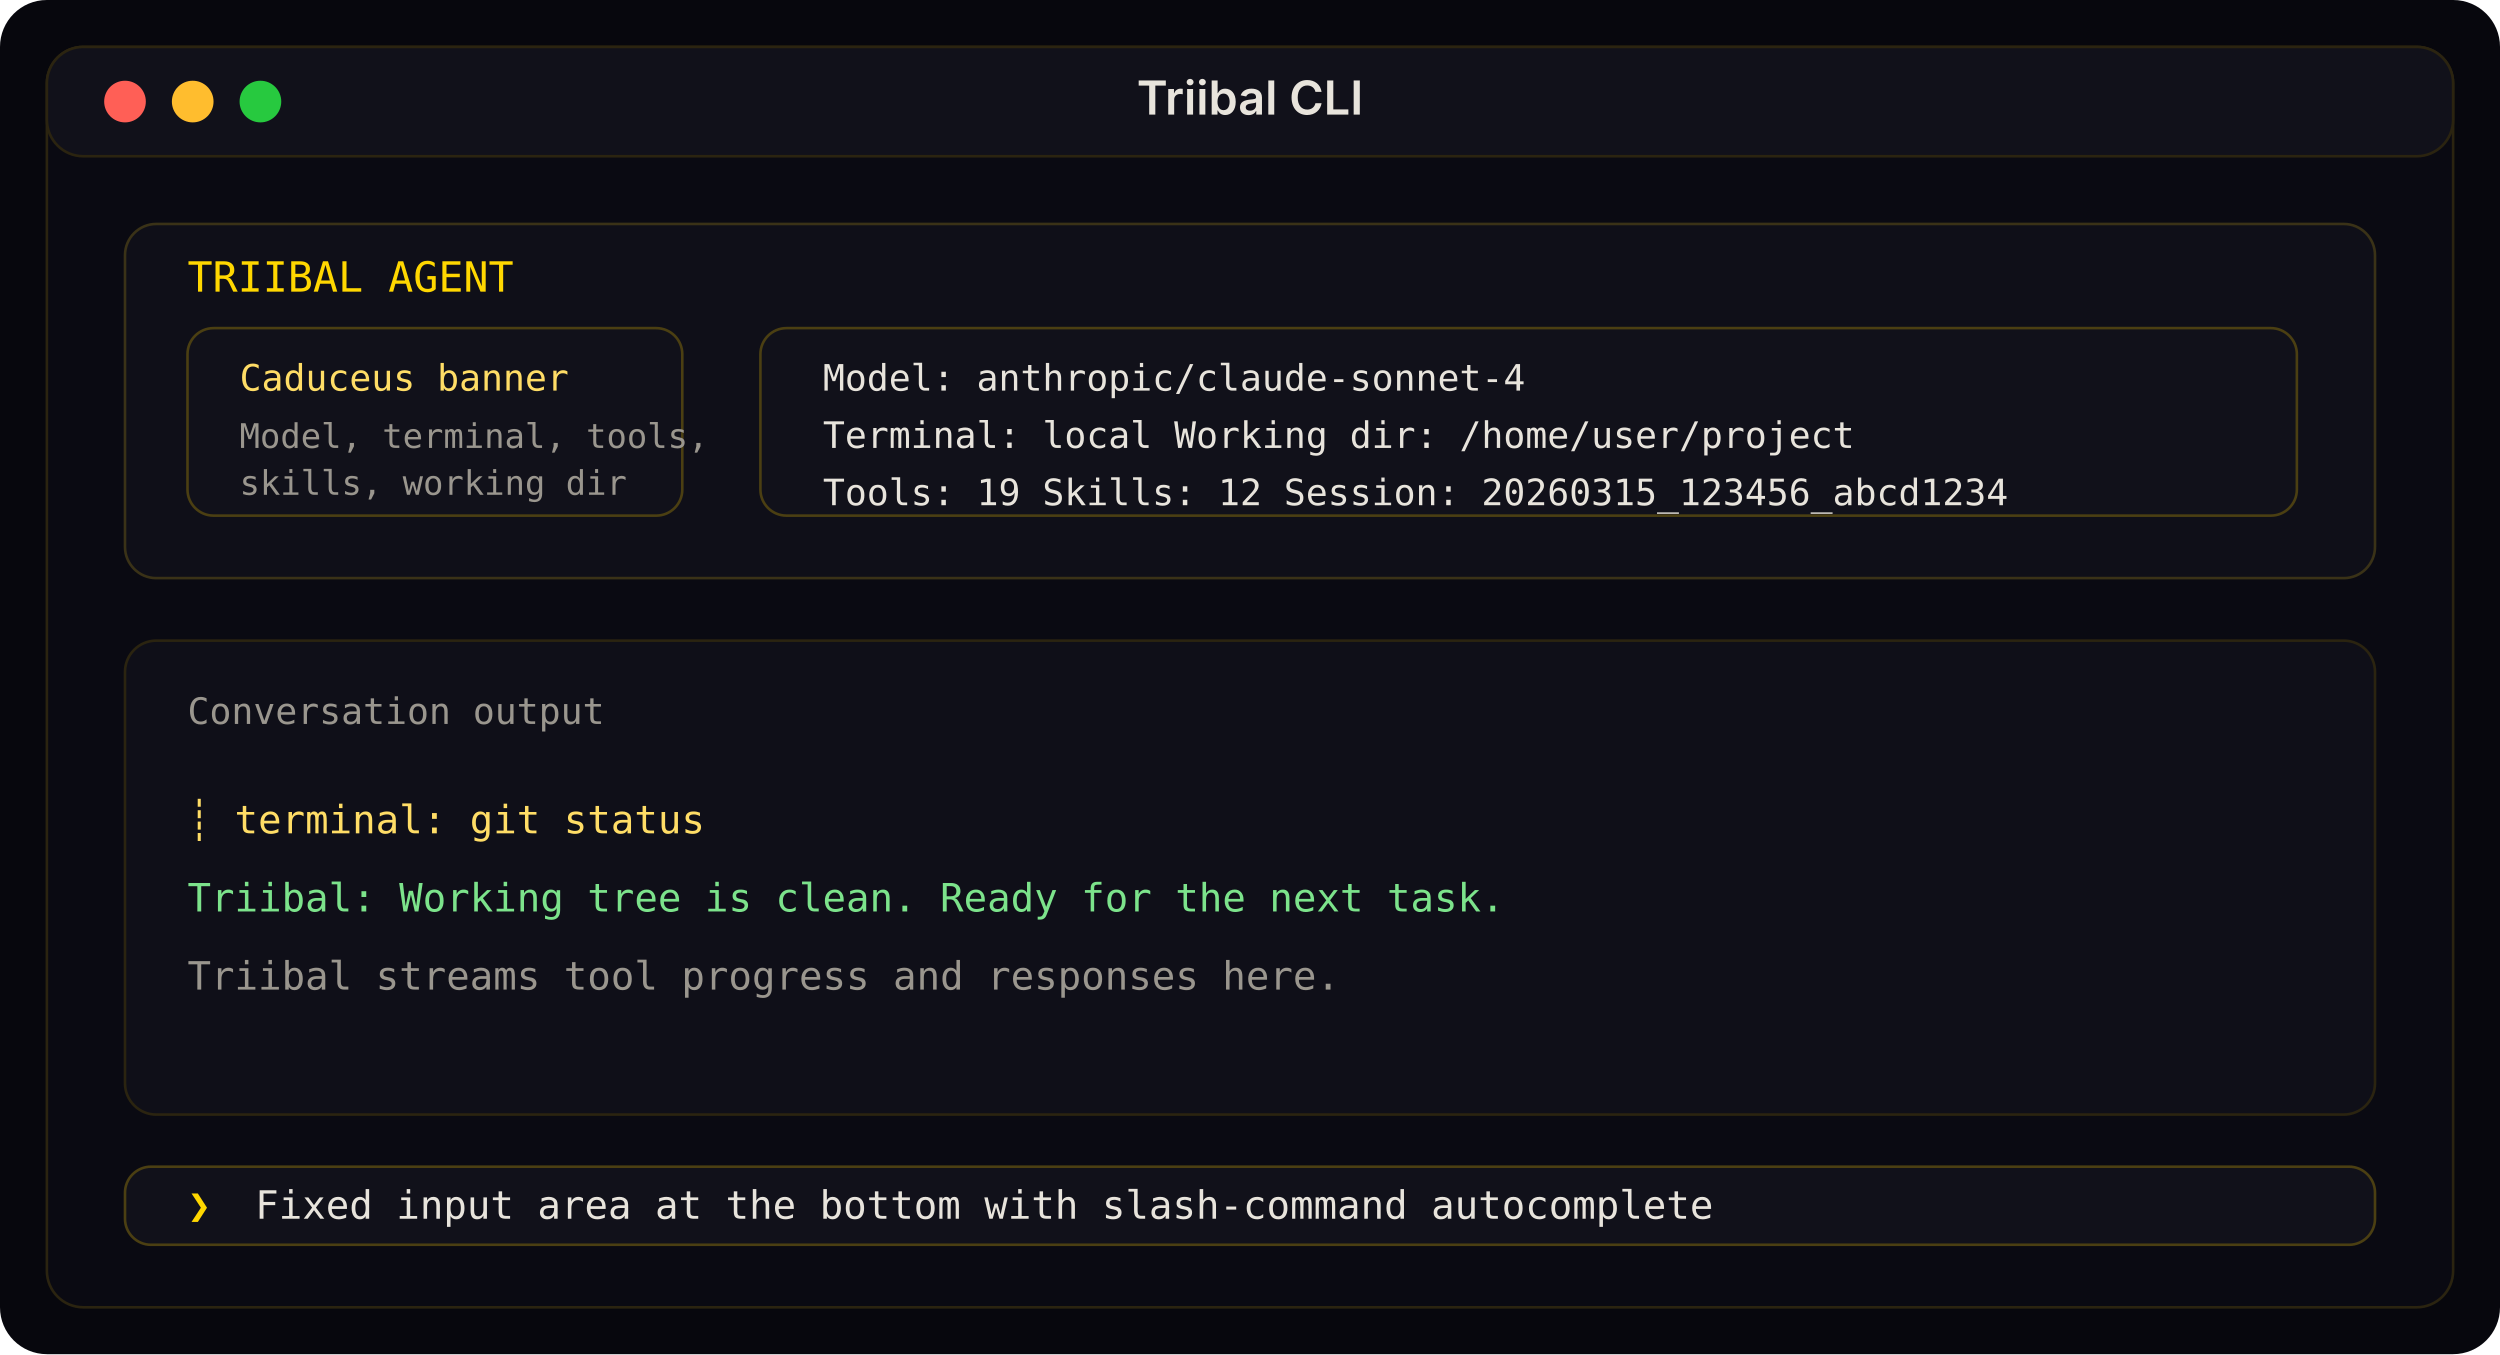
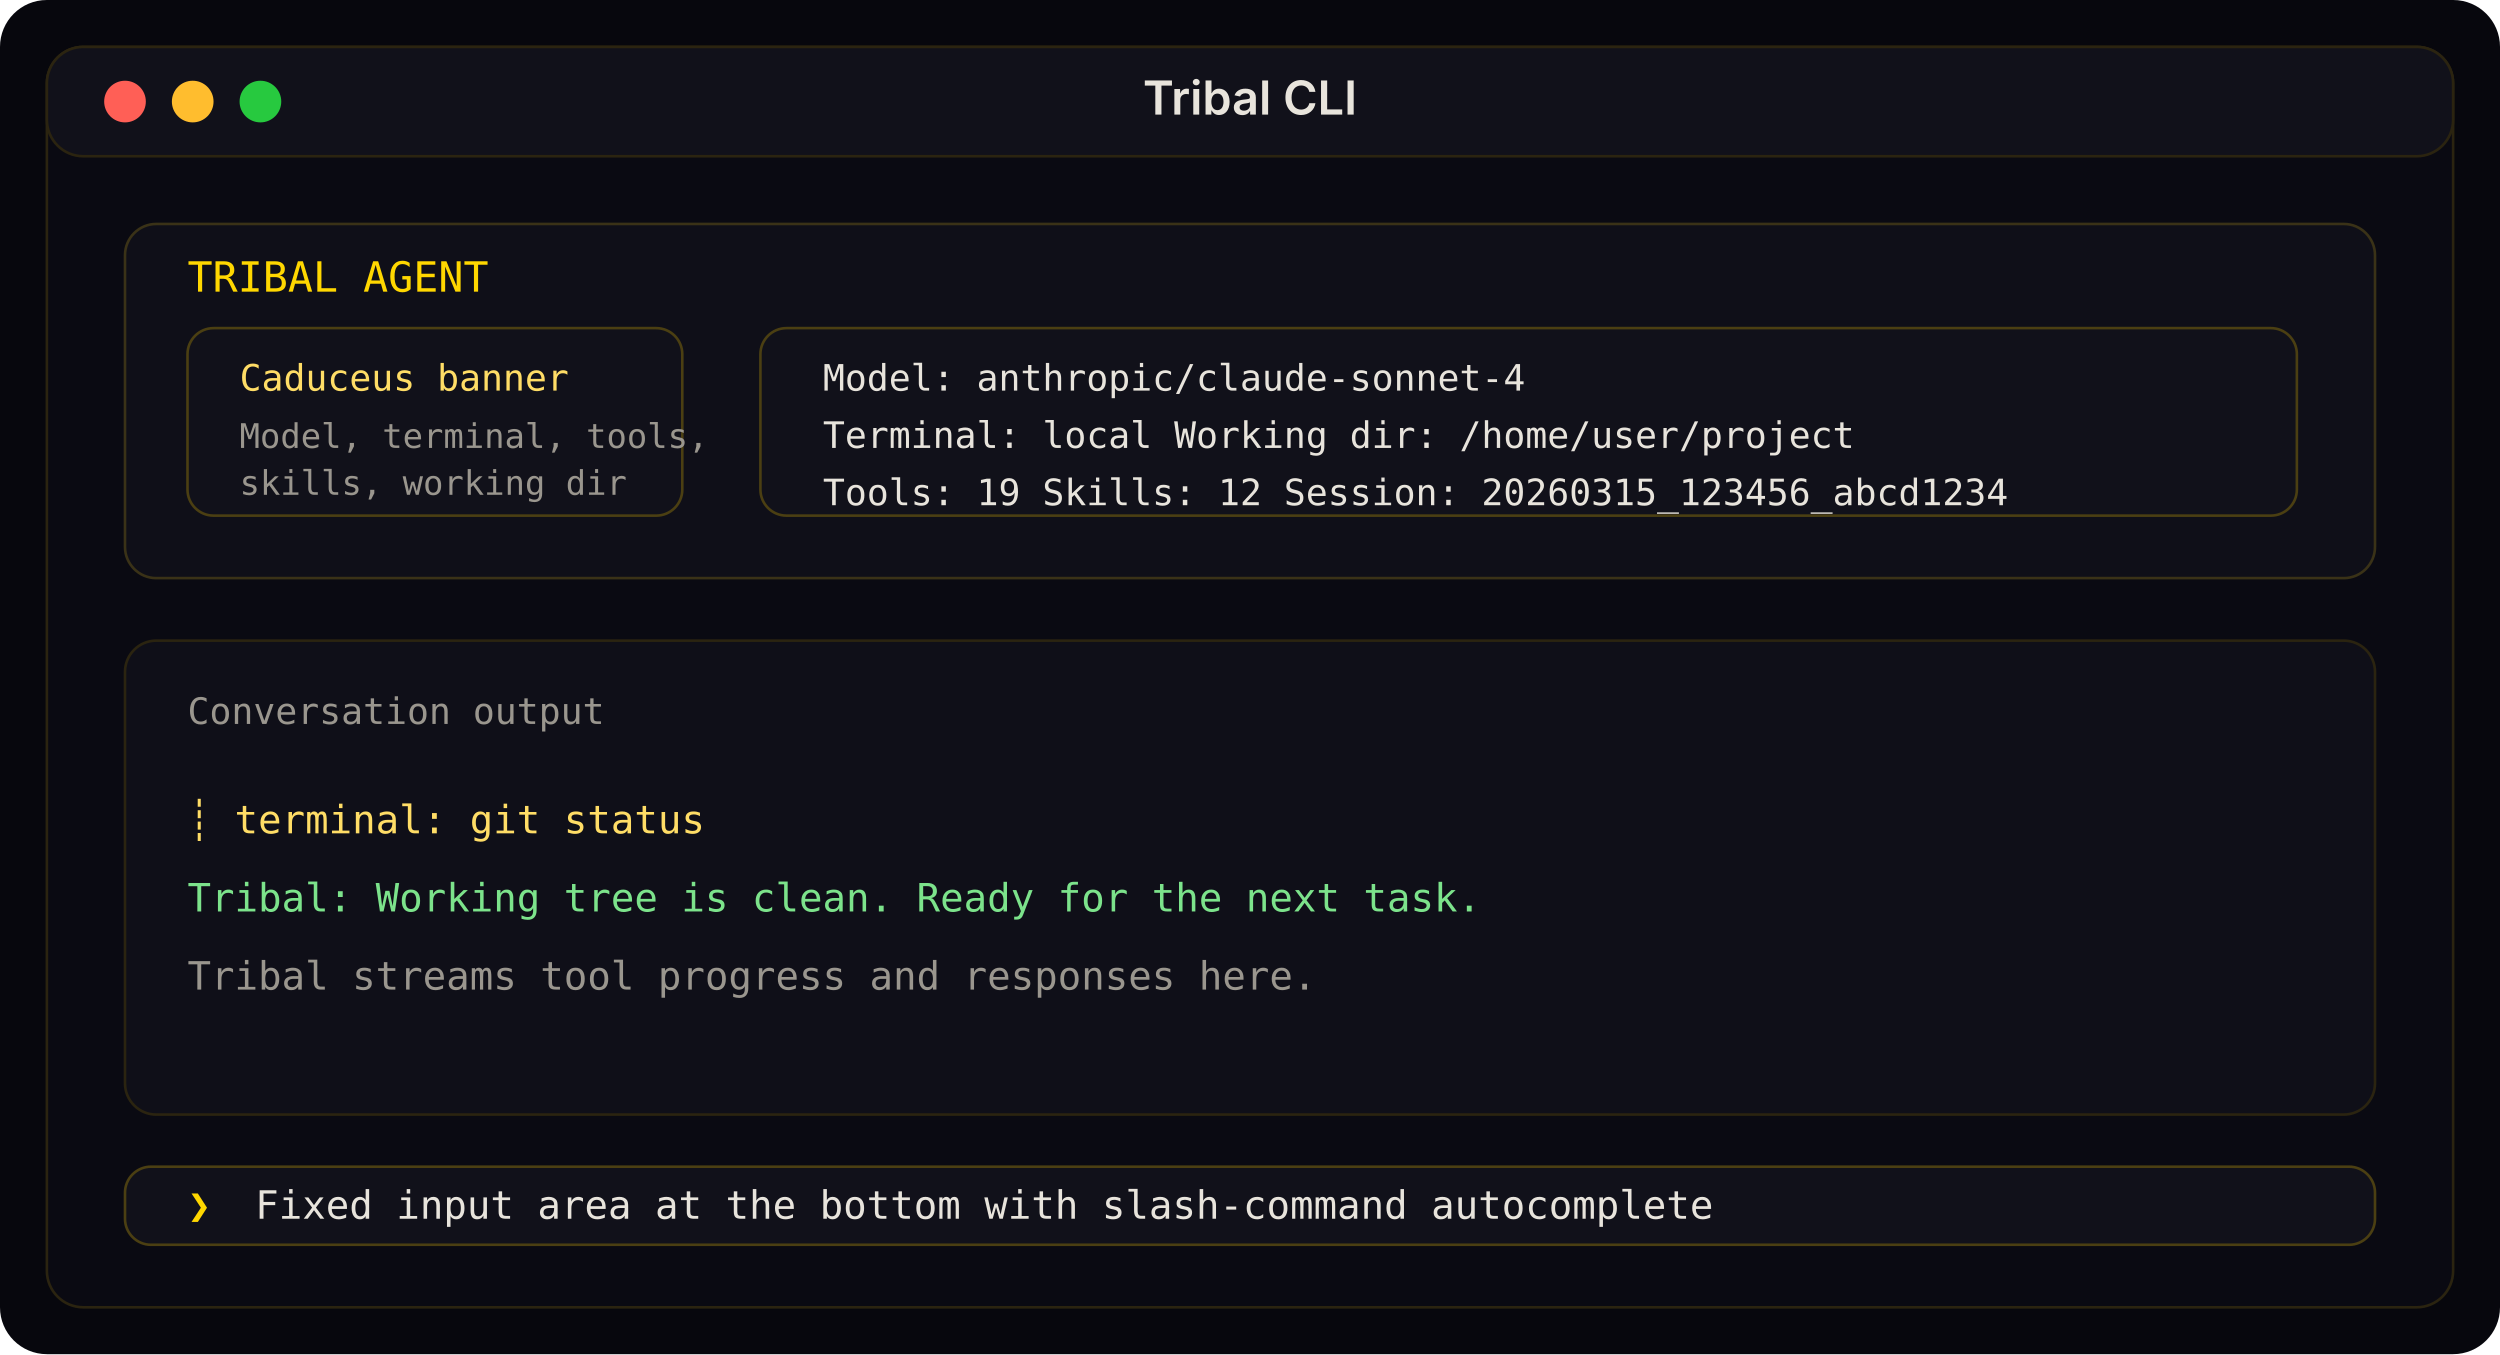
<svg xmlns="http://www.w3.org/2000/svg" width="960" height="520" viewBox="0 0 960 520" role="img" aria-labelledby="title desc">
  <rect width="960" height="520" rx="18" fill="#07070d" />
  <rect x="18" y="18" width="924" height="484" rx="14" fill="#0a0a12" stroke="#2b2410" />
  <rect x="18" y="18" width="924" height="42" rx="14" fill="#11111a" stroke="#2b2410" />
  <circle cx="48" cy="39" r="8" fill="#ff5f56" />
  <circle cx="74" cy="39" r="8" fill="#ffbd2e" />
  <circle cx="100" cy="39" r="8" fill="#27c93f" />
-   <text x="480" y="44" text-anchor="middle" fill="#e8e4dc" font-family="Inter, sans-serif" font-size="18" font-weight="600">Triibal CLI</text>
+   <text x="480" y="44" text-anchor="middle" fill="#e8e4dc" font-family="Inter, sans-serif" font-size="18" font-weight="600">Tribal CLI</text>
  <rect x="48" y="86" width="864" height="136" rx="12" fill="#0f0f18" stroke="#3a3217" />
-   <text x="72" y="112" fill="#ffd700" font-family="JetBrains Mono, monospace" font-size="16">TRIIBAL AGENT</text>
+   <text x="72" y="112" fill="#ffd700" font-family="JetBrains Mono, monospace" font-size="16">TRIBAL AGENT</text>
  <rect x="72" y="126" width="190" height="72" rx="10" fill="#11111a" stroke="#4b3f12" />
  <text x="92" y="150" fill="#ffdd66" font-family="JetBrains Mono, monospace" font-size="14">Caduceus banner</text>
  <text x="92" y="172" fill="#9a968e" font-family="JetBrains Mono, monospace" font-size="13">Model, terminal, tools,</text>
  <text x="92" y="190" fill="#9a968e" font-family="JetBrains Mono, monospace" font-size="13">skills, working dir</text>
  <rect x="292" y="126" width="590" height="72" rx="10" fill="#11111a" stroke="#4b3f12" />
  <text x="316" y="150" fill="#e8e4dc" font-family="JetBrains Mono, monospace" font-size="14">Model: anthropic/claude-sonnet-4</text>
  <text x="316" y="172" fill="#e8e4dc" font-family="JetBrains Mono, monospace" font-size="14">Terminal: local   Working dir: /home/user/project</text>
  <text x="316" y="194" fill="#e8e4dc" font-family="JetBrains Mono, monospace" font-size="14">Tools: 19   Skills: 12   Session: 20260315_123456_abcd1234</text>
  <rect x="48" y="246" width="864" height="182" rx="12" fill="#0f0f18" stroke="#2b2410" />
  <text x="72" y="278" fill="#9a968e" font-family="JetBrains Mono, monospace" font-size="14">Conversation output</text>
  <text x="72" y="320" fill="#ffdd66" font-family="JetBrains Mono, monospace" font-size="15">┊ terminal: git status</text>
-   <text x="72" y="350" fill="#7ce38b" font-family="JetBrains Mono, monospace" font-size="15">Triibal: Working tree is clean. Ready for the next task.</text>
-   <text x="72" y="380" fill="#9a968e" font-family="JetBrains Mono, monospace" font-size="15">Triibal streams tool progress and responses here.</text>
+   <text x="72" y="350" fill="#7ce38b" font-family="JetBrains Mono, monospace" font-size="15">Tribal: Working tree is clean. Ready for the next task.</text>
+   <text x="72" y="380" fill="#9a968e" font-family="JetBrains Mono, monospace" font-size="15">Tribal streams tool progress and responses here.</text>
  <rect x="48" y="448" width="864" height="30" rx="10" fill="#11111a" stroke="#4b3f12" />
  <text x="72" y="468" fill="#ffd700" font-family="JetBrains Mono, monospace" font-size="15">❯</text>
  <text x="98" y="468" fill="#e8e4dc" font-family="JetBrains Mono, monospace" font-size="15">Fixed input area at the bottom with slash-command autocomplete</text>
</svg>
